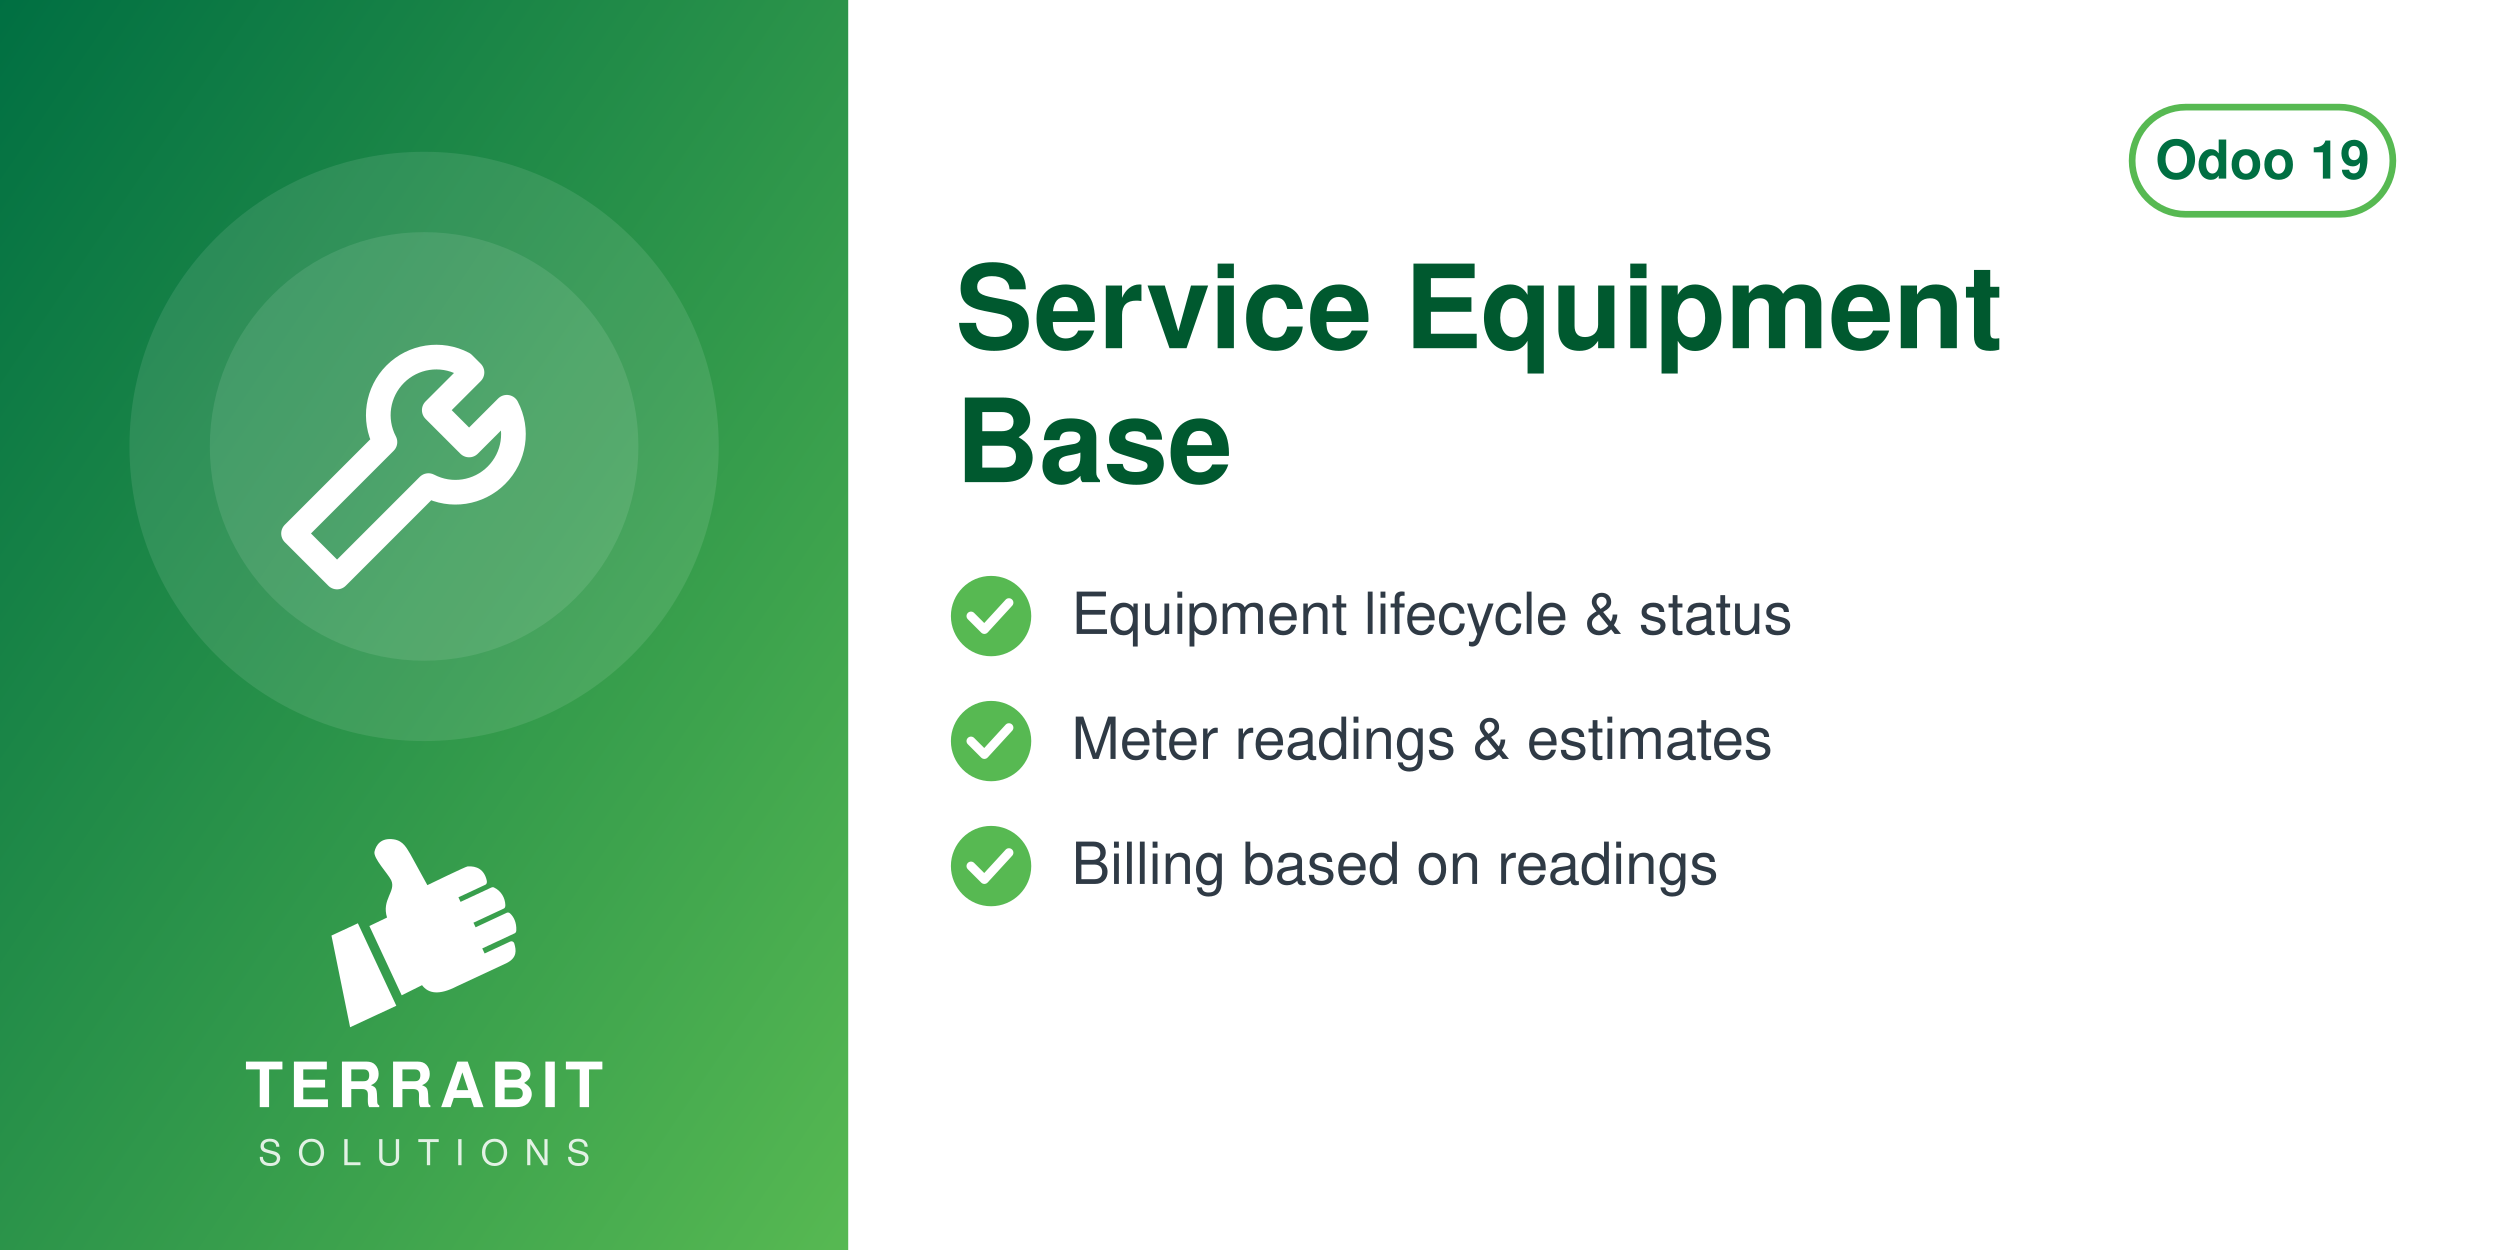
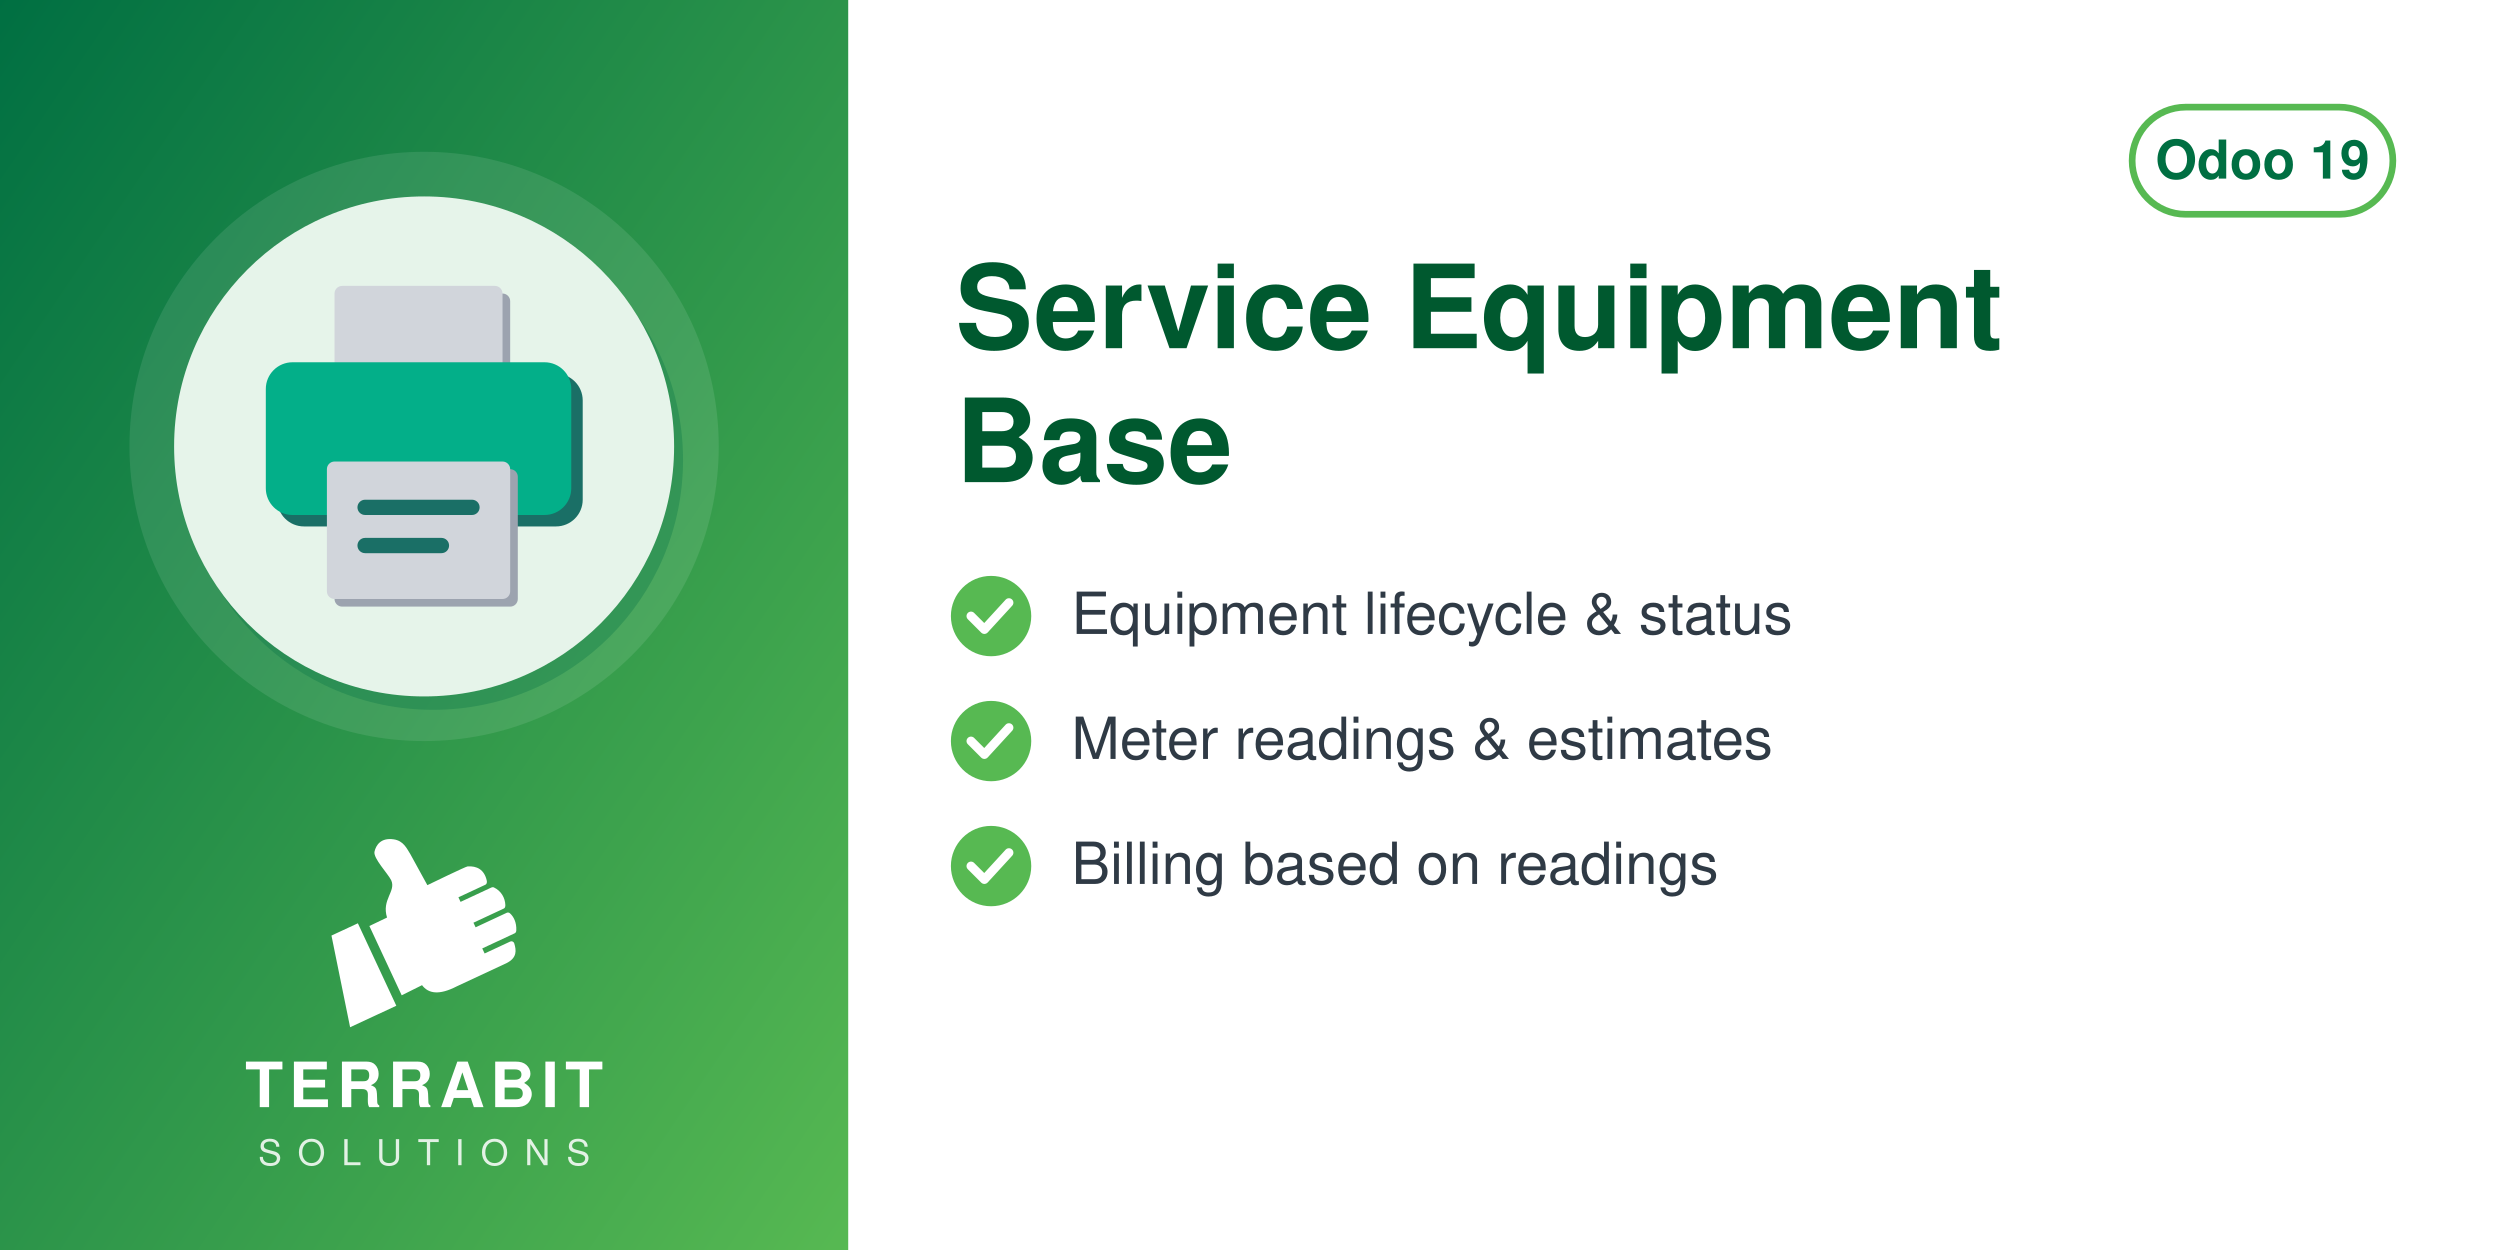
<svg xmlns="http://www.w3.org/2000/svg" width="560" height="280" viewBox="0 0 560 280">
  <defs>
    <linearGradient id="g" x1="0" y1="0" x2="1" y2="1">
      <stop offset="0" stop-color="#006F42" />
      <stop offset="1" stop-color="#57B952" />
    </linearGradient>
  </defs>
  <rect width="560" height="280" fill="#FFFFFF" />
  <rect width="190" height="280" fill="url(#g)" />
  <circle cx="95.0" cy="100" r="66" fill="white" opacity="0.10" />
-   <circle cx="95.0" cy="100" r="48" fill="white" opacity="0.10" />
-   <svg x="56.0" y="61.0" width="78" height="78" viewBox="0 0 24 24">
-     <g fill="none" stroke="white" stroke-width="1.7" stroke-linecap="round" stroke-linejoin="round">
-       <path d="M14.7 6.3a4 4 0 0 0-5.4 5.4L3 18l3 3 6.3-6.3a4 4 0 0 0 5.4-5.4l-2.6 2.6-2.4-2.4 2.6-2.6z" />
+   <circle cx="97.0" cy="103" r="56" fill="#006F42" opacity="0.30" />
+   <circle cx="95.0" cy="100" r="56" fill="#E6F4EA" />
+   <svg x="54.0" y="59.0" width="82" height="82" viewBox="0 0 100 100" preserveAspectRatio="xMidYMid meet">
+     <g transform="translate(0.50,-0.11) scale(1.043)">
+       <g transform="translate(2,2)" fill="#9CA3AF">
+         <rect x="24" y="6" width="44" height="24" rx="2" />
+       </g>
+       <g fill="#D1D5DB">
+         <rect x="24" y="6" width="44" height="24" rx="2" />
+       </g>
+       <g transform="translate(3,3)" fill="#1A6F66">
+         <rect x="6" y="26" width="80" height="40" rx="7" />
+       </g>
+       <g fill="#03AF89">
+         <rect x="6" y="26" width="80" height="40" rx="7" />
+       </g>
+       <g transform="translate(2,2)" fill="#9CA3AF">
+         <rect x="22" y="52" width="48" height="36" rx="2" />
+       </g>
+       <g fill="#D1D5DB">
+         <rect x="22" y="52" width="48" height="36" rx="2" />
+       </g>
+       <g fill="#1A6F66">
+         <rect x="30" y="62" width="32" height="4" rx="2" />
+         <rect x="30" y="72" width="24" height="4" rx="2" />
+       </g>
    </g>
  </svg>
  <svg x="72.0" y="186" width="46" height="46" viewBox="4045 2535 3400 3400" preserveAspectRatio="xMidYMid meet">
    <path fill="#FFFFFF" d="M4648.32 4073.59l636.59 1365.17 -765.09 355.96 -308.63 -1517.87 437.13 -203.26zm725.61 1192.32l336.75 -167.88c105.65,140.85 282.69,170.72 576.82,18.8l819.92 -382.33c181.4,-90.13 164.26,-214.57 130.07,-328.43 -4.28,-14.25 -13.68,-24.81 -27.34,-30.7 -13.67,-5.89 -27.61,-5.11 -41.09,1.18l-422.32 196.93 -39.04 -83.72 538.07 -250.91c16.64,-7.76 24.7,-27.69 25.58,-46.04 6.48,-134.33 -44.36,-230.89 -105.84,-285.23 -15.2,-13.44 -35.71,-15.59 -54.12,-7l-513.92 239.64 -35.6 -76.34 506.31 -236.1c17.69,-8.25 22.52,-36.93 21.83,-56.45 -4.1,-117.31 -67.62,-232.74 -187.72,-290.66 -13.94,-6.72 -28.64,-6.36 -42.69,0.19l-511.21 238.38 -35.37 -75.86 448.98 -209.36c20.44,-9.53 25.81,-42.28 21.02,-64.32 -41.02,-189.07 -167.92,-247.8 -318.14,-237.87 -29.39,1.94 -589.86,273.16 -665.95,310.54l-281.84 -513.57c-59.06,-93.13 -112.7,-221.7 -276.47,-245.13 -211.24,-30.22 -291.56,94.38 -316.89,203.13 -25.32,108.75 223.84,365.99 276.05,473.69 85.52,184.27 -161.86,318.11 -68.41,617.99l-292.54 139.94 535.09 1147.51z" />
  </svg>
  <text x="95.0" y="248" text-anchor="middle" font-family="Helvetica,Arial,sans-serif" font-size="14" font-weight="800" letter-spacing="1.4" fill="white">TERRABIT</text>
  <text x="95.0" y="261" text-anchor="middle" font-family="Helvetica,Arial,sans-serif" font-size="8" font-weight="500" letter-spacing="3.6" fill="white" opacity="0.85">SOLUTIONS</text>
  <g>
    <rect x="477.6" y="24" width="58.4" height="24" rx="12" fill="none" stroke="#57B952" stroke-width="1.5" />
    <text x="506.8" y="40" text-anchor="middle" font-family="Helvetica,Arial,sans-serif" font-size="12" font-weight="700" fill="#006F42">Odoo 19</text>
  </g>
  <text x="214" y="78" font-family="Helvetica,Arial,sans-serif" font-size="26" font-weight="700" fill="#00592F">Service Equipment</text>
  <text x="214" y="108" font-family="Helvetica,Arial,sans-serif" font-size="26" font-weight="700" fill="#00592F">Base</text>
  <circle cx="222" cy="138" r="9" fill="#57B952" />
  <path d="M217.5 138 l3 3 l5.5 -6" fill="none" stroke="white" stroke-width="2" stroke-linecap="round" stroke-linejoin="round" />
  <text x="240" y="142" font-family="Helvetica,Arial,sans-serif" font-size="13" fill="#2F3A45">Equipment lifecycle &amp; status</text>
  <circle cx="222" cy="166" r="9" fill="#57B952" />
  <path d="M217.5 166 l3 3 l5.5 -6" fill="none" stroke="white" stroke-width="2" stroke-linecap="round" stroke-linejoin="round" />
  <text x="240" y="170" font-family="Helvetica,Arial,sans-serif" font-size="13" fill="#2F3A45">Meter readings &amp; estimates</text>
  <circle cx="222" cy="194" r="9" fill="#57B952" />
  <path d="M217.5 194 l3 3 l5.5 -6" fill="none" stroke="white" stroke-width="2" stroke-linecap="round" stroke-linejoin="round" />
  <text x="240" y="198" font-family="Helvetica,Arial,sans-serif" font-size="13" fill="#2F3A45">Billing based on readings</text>
</svg>
